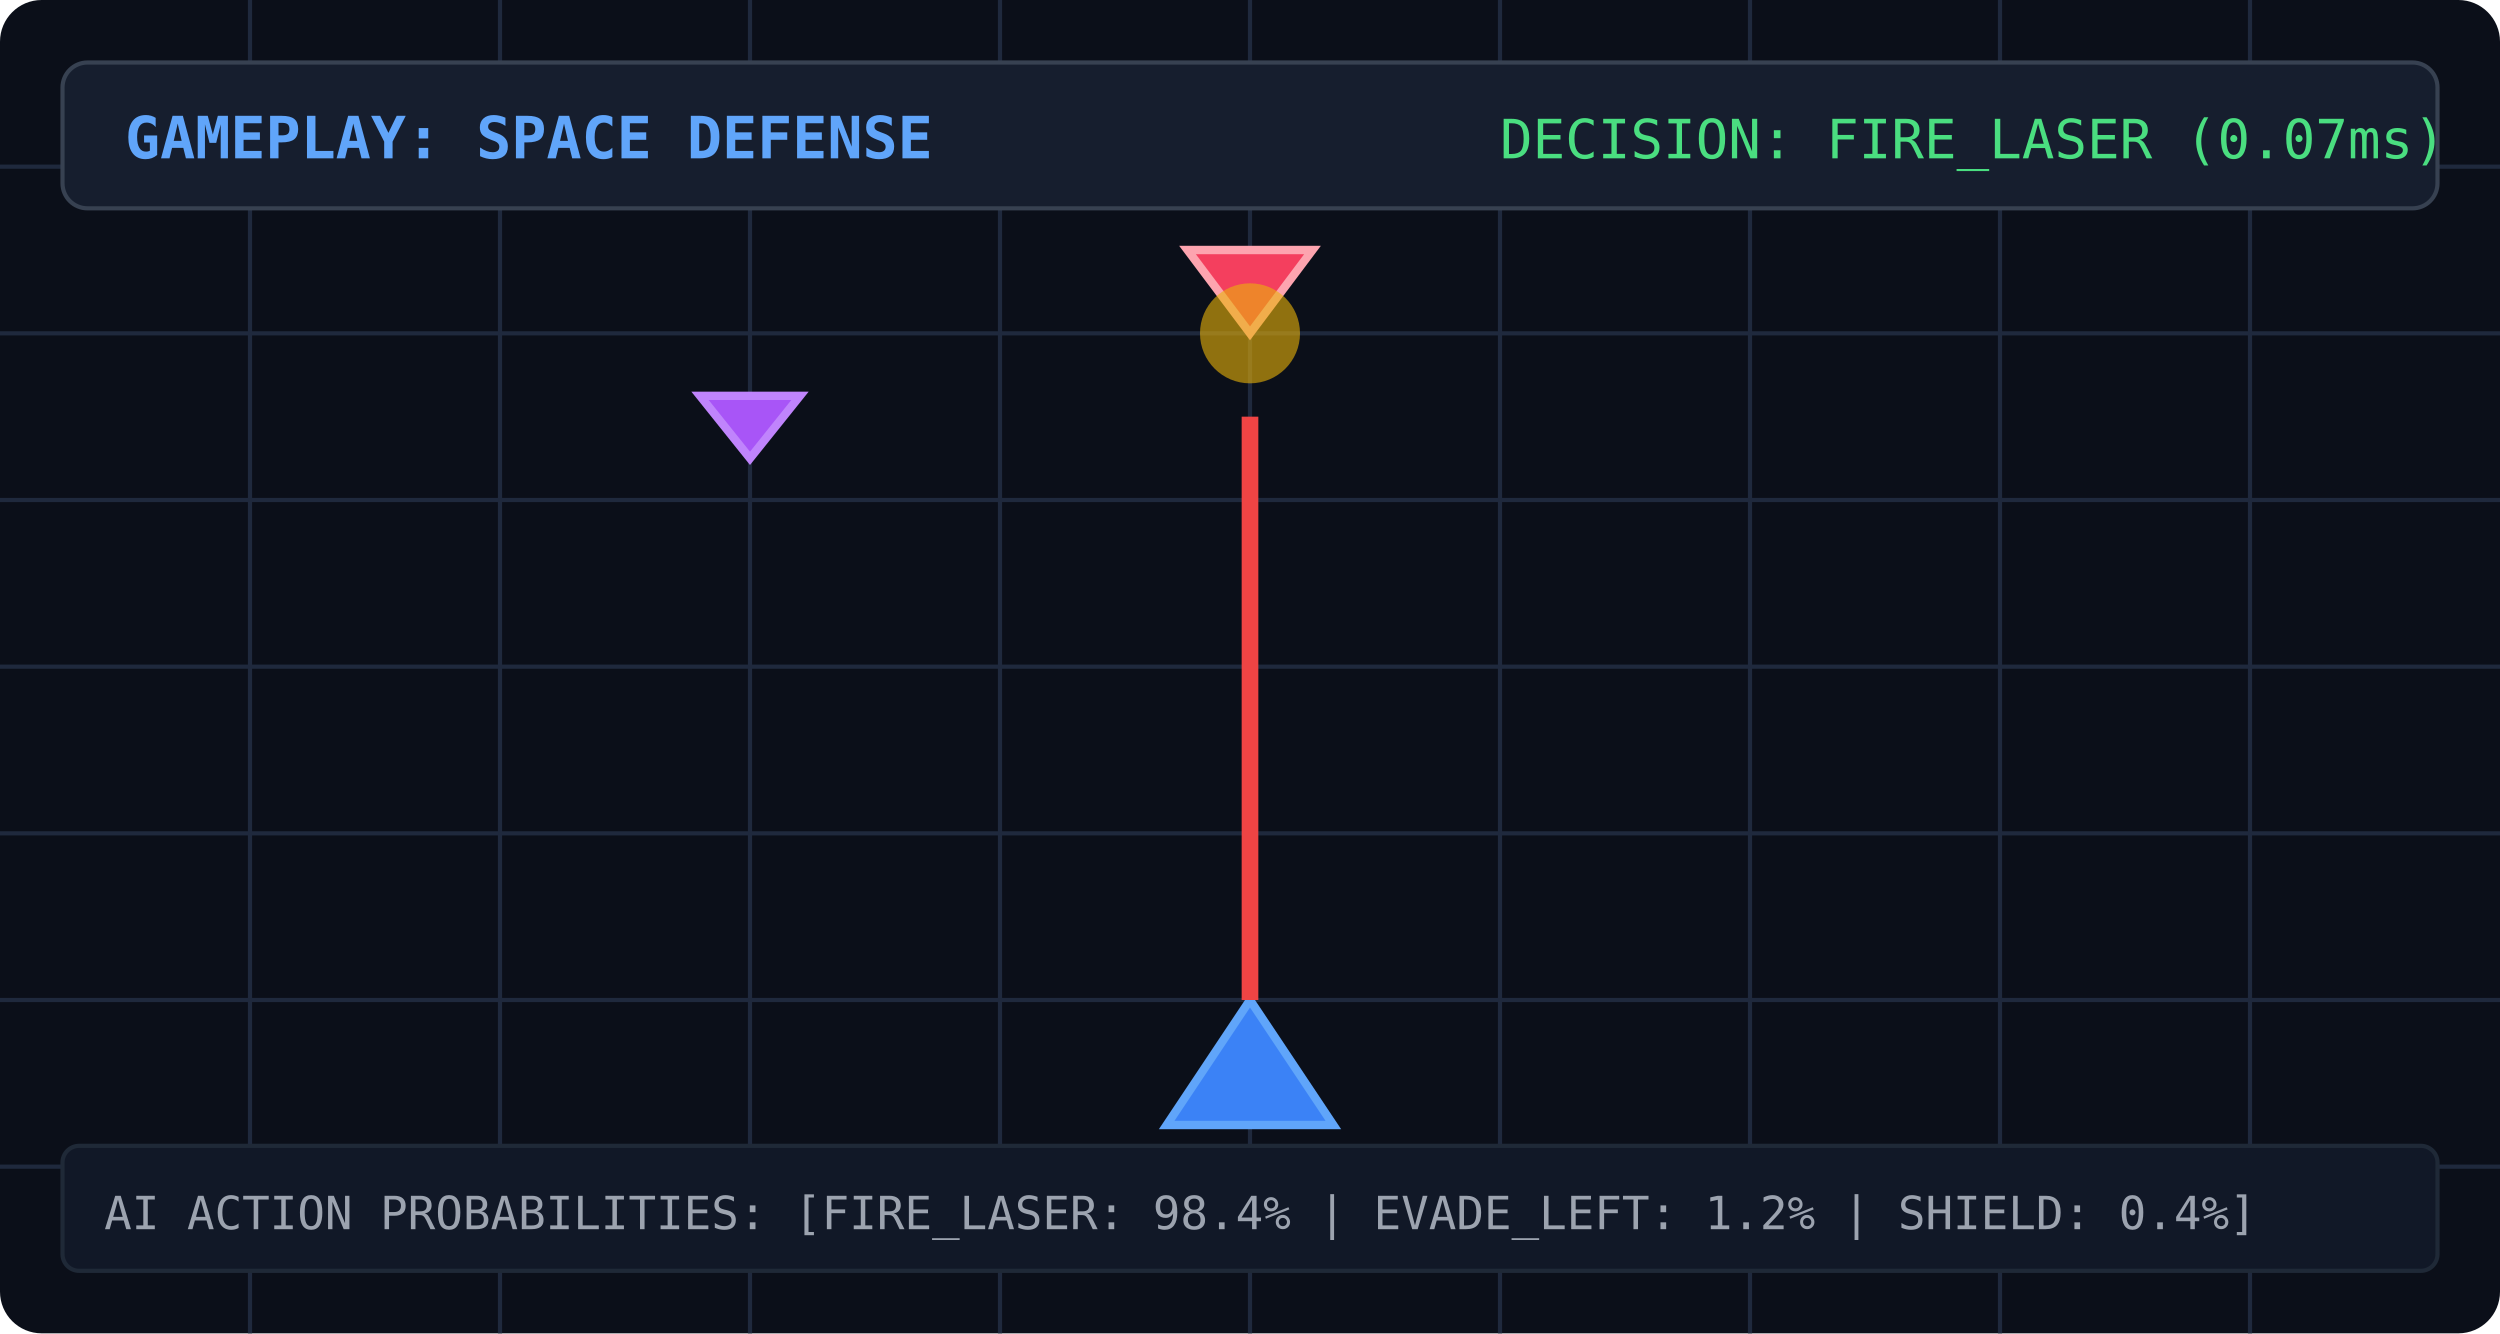
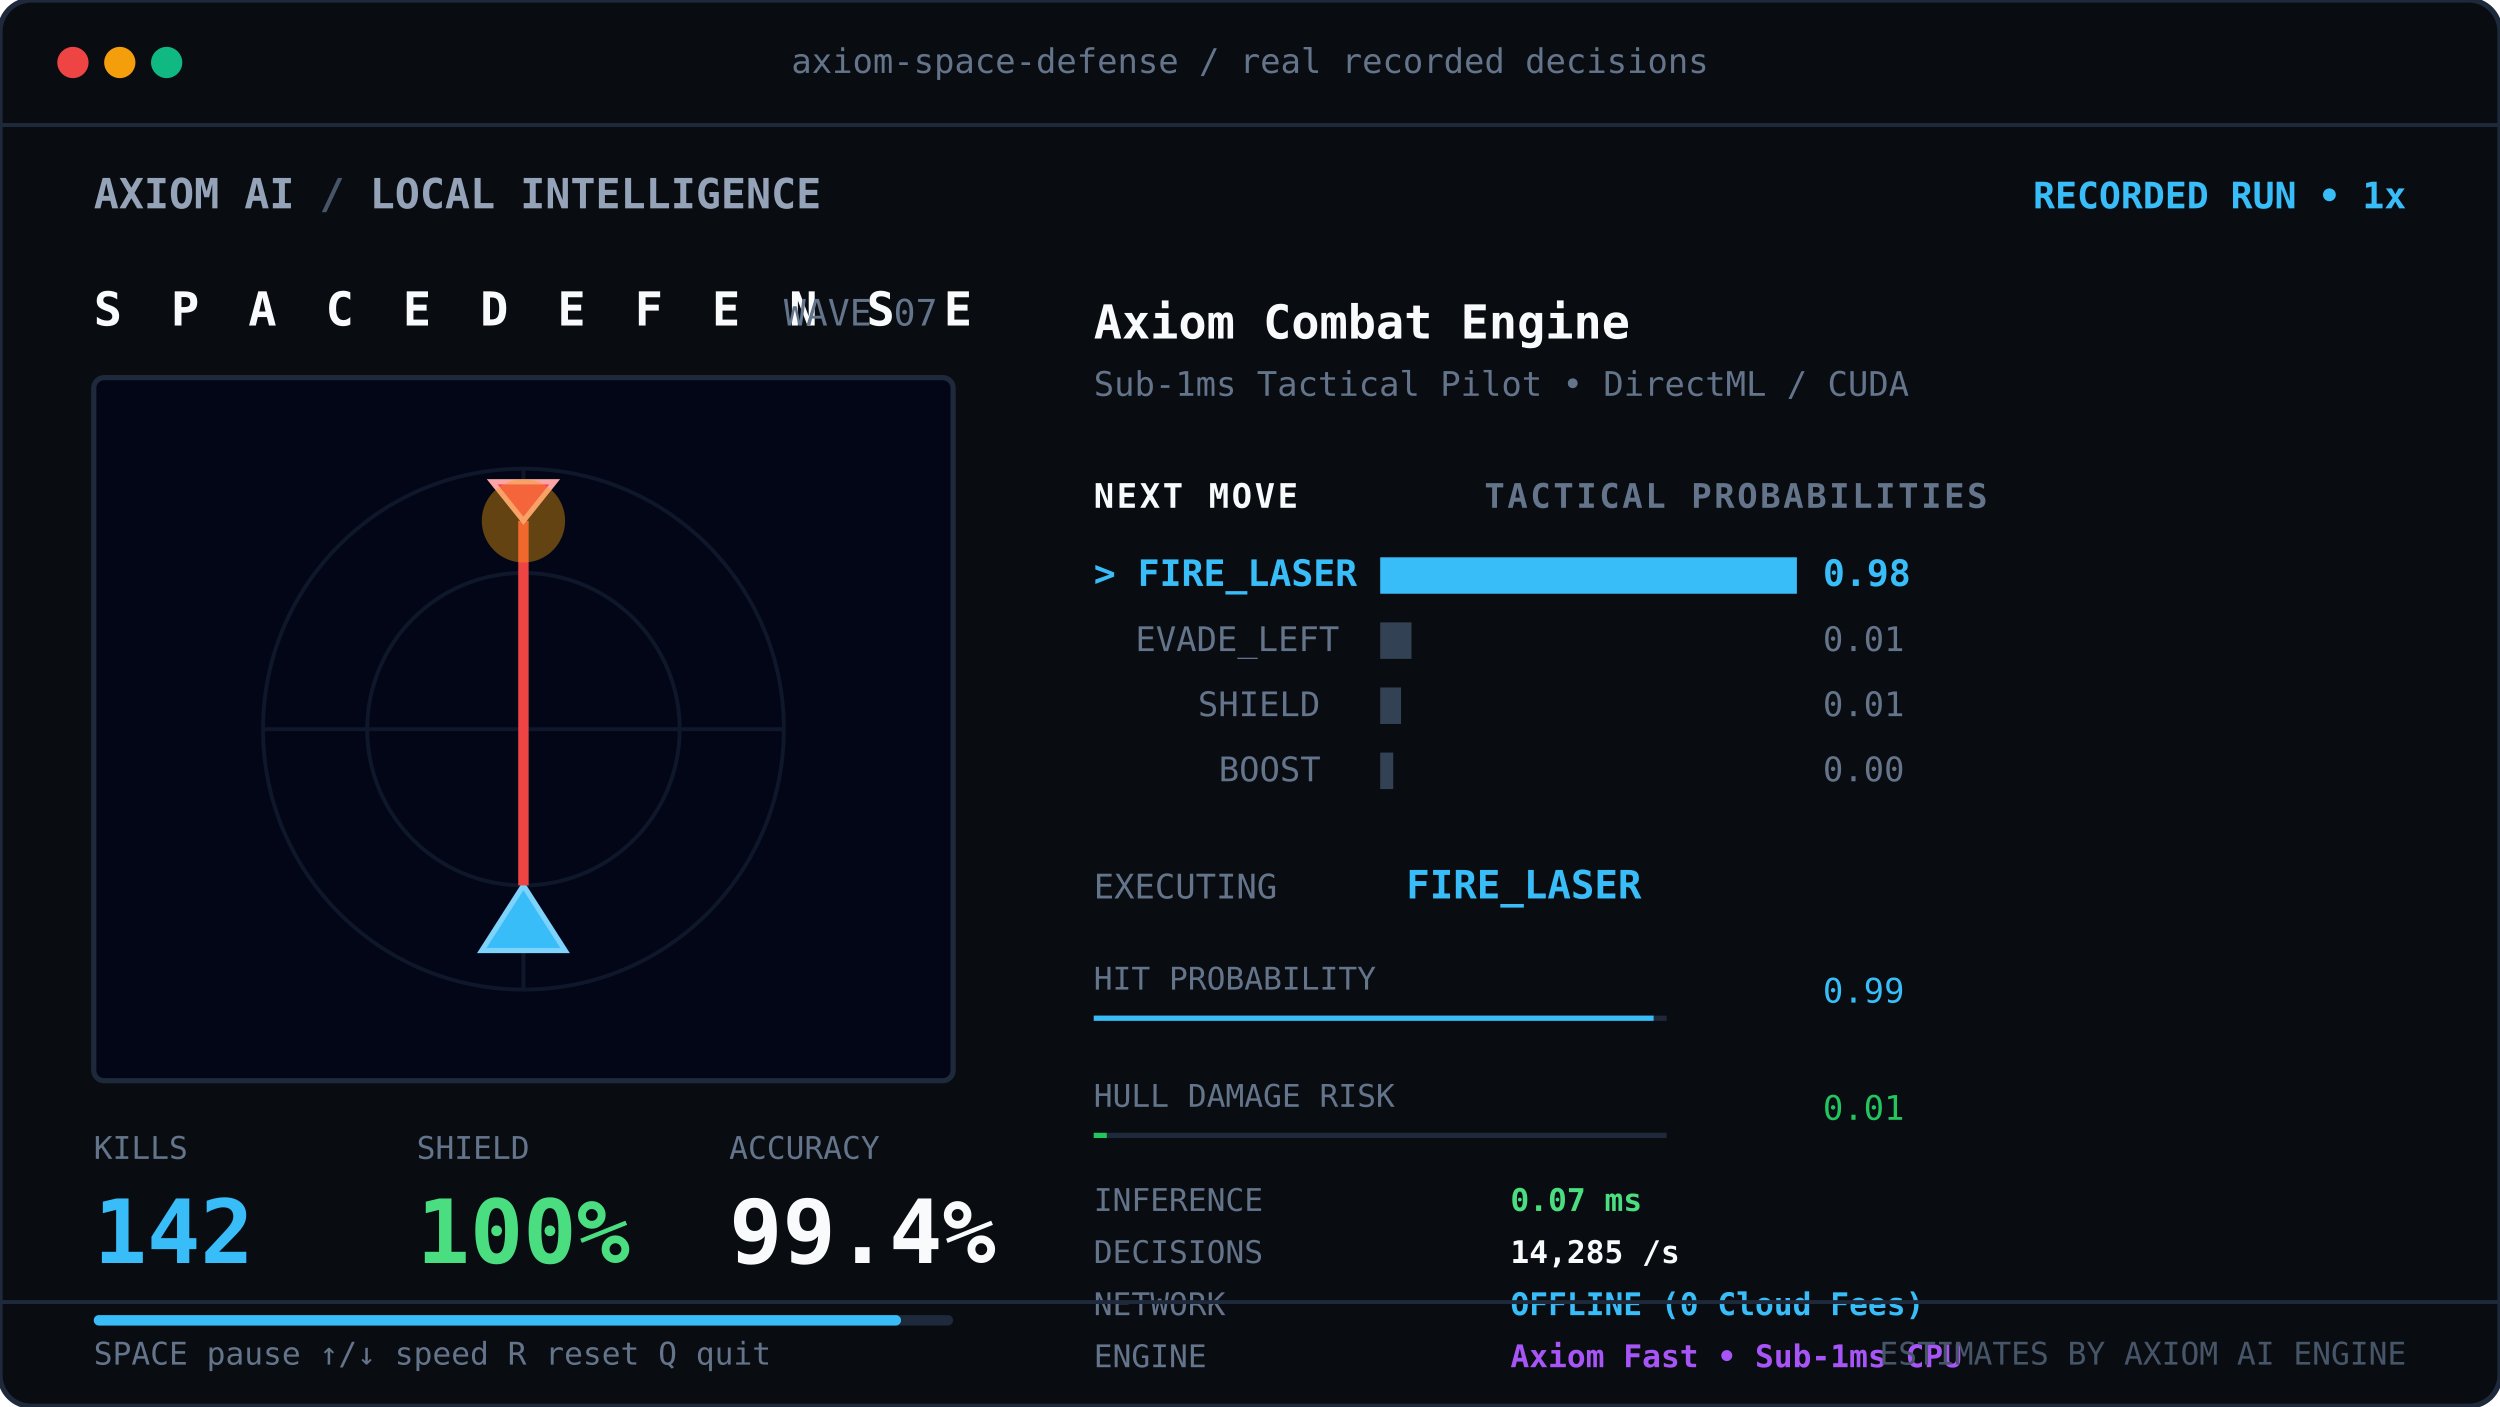
- <svg xmlns="http://www.w3.org/2000/svg" viewBox="0 0 600 320" width="100%" height="100%">
-   <rect width="600" height="320" fill="#0b0f19" rx="10" />
-   <path d="M 0 40 L 600 40 M 0 80 L 600 80 M 0 120 L 600 120 M 0 160 L 600 160 M 0 200 L 600 200 M 0 240 L 600 240 M 0 280 L 600 280" stroke="#1f293d" stroke-width="1" />
-   <path d="M 60 0 L 60 320 M 120 0 L 120 320 M 180 0 L 180 320 M 240 0 L 240 320 M 300 0 L 300 320 M 360 0 L 360 320 M 420 0 L 420 320 M 480 0 L 480 320 M 540 0 L 540 320" stroke="#1f293d" stroke-width="1" />
-   <rect x="15" y="15" width="570" height="35" fill="#161e2e" rx="6" stroke="#374151" stroke-width="1" />
-   <text x="30" y="38" fill="#60a5fa" font-family="monospace" font-size="14" font-weight="bold">GAMEPLAY: SPACE DEFENSE</text>
-   <text x="360" y="38" fill="#4ade80" font-family="monospace" font-size="13">DECISION: FIRE_LASER (0.07ms)</text>
-   <polygon points="300,240 280,270 320,270" fill="#3b82f6" stroke="#60a5fa" stroke-width="2" />
-   <line x1="300" y1="240" x2="300" y2="100" stroke="#ef4444" stroke-width="4">
-     <animate attributeName="y2" values="240;80;240" dur="0.8s" repeatCount="indefinite" />
-     <animate attributeName="opacity" values="1;0.2;1" dur="0.8s" repeatCount="indefinite" />
+ <svg xmlns="http://www.w3.org/2000/svg" viewBox="0 0 960 540" width="100%" height="100%">
+   <rect width="960" height="540" fill="#090d12" rx="12" stroke="#1e293b" stroke-width="2" />
+   <circle cx="28" cy="24" r="6" fill="#ef4444" />
+   <circle cx="46" cy="24" r="6" fill="#f59e0b" />
+   <circle cx="64" cy="24" r="6" fill="#10b981" />
+   <text x="480" y="28" fill="#64748b" font-family="monospace" font-size="13" text-anchor="middle">axiom-space-defense / real recorded decisions</text>
+   <line x1="0" y1="48" x2="960" y2="48" stroke="#1e293b" stroke-width="1.5" />
+   <text x="36" y="80" fill="#94a3b8" font-family="monospace" font-size="16" font-weight="bold">AXIOM AI <tspan fill="#475569"> / </tspan> LOCAL INTELLIGENCE</text>
+   <text x="924" y="80" fill="#38bdf8" font-family="monospace" font-size="14" text-anchor="end" font-weight="bold">RECORDED RUN • 1x</text>
+   <text x="36" y="125" fill="#f8fafc" font-family="monospace" font-size="18" font-weight="bold" letter-spacing="4">S P A C E   D E F E N S E</text>
+   <text x="360" y="125" fill="#64748b" font-family="monospace" font-size="14" text-anchor="end">WAVE 07</text>
+   <rect x="36" y="145" width="330" height="270" fill="#020617" stroke="#1e293b" stroke-width="2" rx="4" />
+   <circle cx="201" cy="280" r="100" fill="none" stroke="#0f172a" stroke-width="1.5" />
+   <circle cx="201" cy="280" r="60" fill="none" stroke="#0f172a" stroke-width="1.5" />
+   <line x1="201" y1="180" x2="201" y2="380" stroke="#0f172a" stroke-width="1.5" />
+   <line x1="101" y1="280" x2="301" y2="280" stroke="#0f172a" stroke-width="1.5" />
+   <polygon points="201,340 185,365 217,365" fill="#38bdf8" stroke="#7dd3fc" stroke-width="2" />
+   <line x1="201" y1="340" x2="201" y2="200" stroke="#ef4444" stroke-width="4">
+     <animate attributeName="opacity" values="1;0.3;1" dur="0.6s" repeatCount="indefinite" />
  </line>
-   <g transform="translate(300, 80)">
-     <polygon points="0,0 -15,-20 15,-20" fill="#f43f5e" stroke="#fda4af" stroke-width="2">
-       <animateTransform attributeName="transform" type="translate" values="260,70; 340,90; 260,70" dur="3s" repeatCount="indefinite" />
+   <g transform="translate(201, 200)">
+     <polygon points="0,0 -12,-15 12,-15" fill="#f43f5e" stroke="#fca5a5" stroke-width="2">
+       <animateTransform attributeName="transform" type="translate" values="170,190; 230,200; 170,190" dur="2s" repeatCount="indefinite" />
    </polygon>
  </g>
-   <g transform="translate(180, 110)">
-     <polygon points="0,0 -12,-15 12,-15" fill="#a855f7" stroke="#c084fc" stroke-width="2">
-       <animateTransform attributeName="transform" type="translate" values="140,110; 200,120; 140,110" dur="2.5s" repeatCount="indefinite" />
-     </polygon>
+   <circle cx="201" cy="200" r="16" fill="#f59e0b" opacity="0.4">
+     <animate attributeName="r" values="8;24;8" dur="0.6s" repeatCount="indefinite" />
+   </circle>
+   <g font-family="monospace">
+     <text x="36" y="445" fill="#64748b" font-size="12">KILLS</text>
+     <text x="36" y="485" fill="#38bdf8" font-size="34" font-weight="bold">142</text>
+     <text x="160" y="445" fill="#64748b" font-size="12">SHIELD</text>
+     <text x="160" y="485" fill="#4ade80" font-size="34" font-weight="bold">100%</text>
+     <text x="280" y="445" fill="#64748b" font-size="12">ACCURACY</text>
+     <text x="280" y="485" fill="#f8fafc" font-size="34" font-weight="bold">99.4%</text>
+     <rect x="36" y="505" width="330" height="4" fill="#1e293b" rx="2" />
+     <rect x="36" y="505" width="310" height="4" fill="#38bdf8" rx="2" />
  </g>
-   <circle cx="300" cy="80" r="12" fill="#eab308" opacity="0.6">
-     <animate attributeName="r" values="4;20;4" dur="0.8s" repeatCount="indefinite" />
-     <animate attributeName="opacity" values="0.9;0;0.9" dur="0.8s" repeatCount="indefinite" />
-   </circle>
-   <rect x="15" y="275" width="570" height="30" fill="#111827" rx="4" stroke="#1f2937" stroke-width="1" />
-   <text x="25" y="295" fill="#9ca3af" font-family="monospace" font-size="11">AI ACTION PROBABILITIES: [FIRE_LASER: 98.4% | EVADE_LEFT: 1.2% | SHIELD: 0.4%]</text>
+   <g transform="translate(420, 110)" font-family="monospace">
+     <text x="0" y="20" fill="#f8fafc" font-size="18" font-weight="bold">Axiom Combat Engine</text>
+     <text x="0" y="42" fill="#64748b" font-size="13">Sub-1ms Tactical Pilot • DirectML / CUDA</text>
+     <text x="0" y="85" fill="#f8fafc" font-size="13" font-weight="bold" letter-spacing="1">NEXT MOVE</text>
+     <text x="150" y="85" fill="#64748b" font-size="13" font-weight="bold" letter-spacing="1">TACTICAL PROBABILITIES</text>
+     <text x="0" y="115" fill="#38bdf8" font-size="14" font-weight="bold">&gt; FIRE_LASER</text>
+     <rect x="110" y="104" width="160" height="14" fill="#38bdf8">
+       <animate attributeName="width" values="160;175;160" dur="0.8s" repeatCount="indefinite" />
+     </rect>
+     <text x="280" y="115" fill="#38bdf8" font-size="14" font-weight="bold">0.98</text>
+     <text x="16" y="140" fill="#64748b" font-size="13">EVADE_LEFT</text>
+     <rect x="110" y="129" width="12" height="14" fill="#334155" />
+     <text x="280" y="140" fill="#64748b" font-size="13">0.01</text>
+     <text x="40" y="165" fill="#64748b" font-size="13">SHIELD</text>
+     <rect x="110" y="154" width="8" height="14" fill="#334155" />
+     <text x="280" y="165" fill="#64748b" font-size="13">0.01</text>
+     <text x="48" y="190" fill="#64748b" font-size="13">BOOST</text>
+     <rect x="110" y="179" width="5" height="14" fill="#334155" />
+     <text x="280" y="190" fill="#64748b" font-size="13">0.00</text>
+     <text x="0" y="235" fill="#64748b" font-size="13">EXECUTING</text>
+     <text x="120" y="235" fill="#38bdf8" font-size="15" font-weight="bold">FIRE_LASER</text>
+     <text x="0" y="270" fill="#64748b" font-size="12">HIT PROBABILITY</text>
+     <rect x="0" y="280" width="220" height="2" fill="#1e293b" />
+     <rect x="0" y="280" width="215" height="2" fill="#38bdf8" />
+     <text x="280" y="275" fill="#38bdf8" font-size="13">0.99</text>
+     <text x="0" y="315" fill="#64748b" font-size="12">HULL DAMAGE RISK</text>
+     <rect x="0" y="325" width="220" height="2" fill="#1e293b" />
+     <rect x="0" y="325" width="5" height="2" fill="#22c55e" />
+     <text x="280" y="320" fill="#22c55e" font-size="13">0.01</text>
+     <g transform="translate(0, 355)" font-size="12">
+       <text x="0" y="0" fill="#64748b">INFERENCE</text>
+       <text x="160" y="0" fill="#4ade80" font-weight="bold">0.07 ms</text>
+       <text x="0" y="20" fill="#64748b">DECISIONS</text>
+       <text x="160" y="20" fill="#f8fafc" font-weight="bold">14,285 /s</text>
+       <text x="0" y="40" fill="#64748b">NETWORK</text>
+       <text x="160" y="40" fill="#38bdf8" font-weight="bold">OFFLINE (0 Cloud Fees)</text>
+       <text x="0" y="60" fill="#64748b">ENGINE</text>
+       <text x="160" y="60" fill="#a855f7" font-weight="bold">Axiom Fast • Sub-1ms CPU</text>
+     </g>
+   </g>
+   <line x1="0" y1="500" x2="960" y2="500" stroke="#1e293b" stroke-width="1.5" />
+   <text x="36" y="524" fill="#64748b" font-family="monospace" font-size="12">SPACE pause    ↑/↓ speed    R reset    Q quit</text>
+   <text x="924" y="524" fill="#475569" font-family="monospace" font-size="12" text-anchor="end">ESTIMATES BY AXIOM AI ENGINE</text>
</svg>
